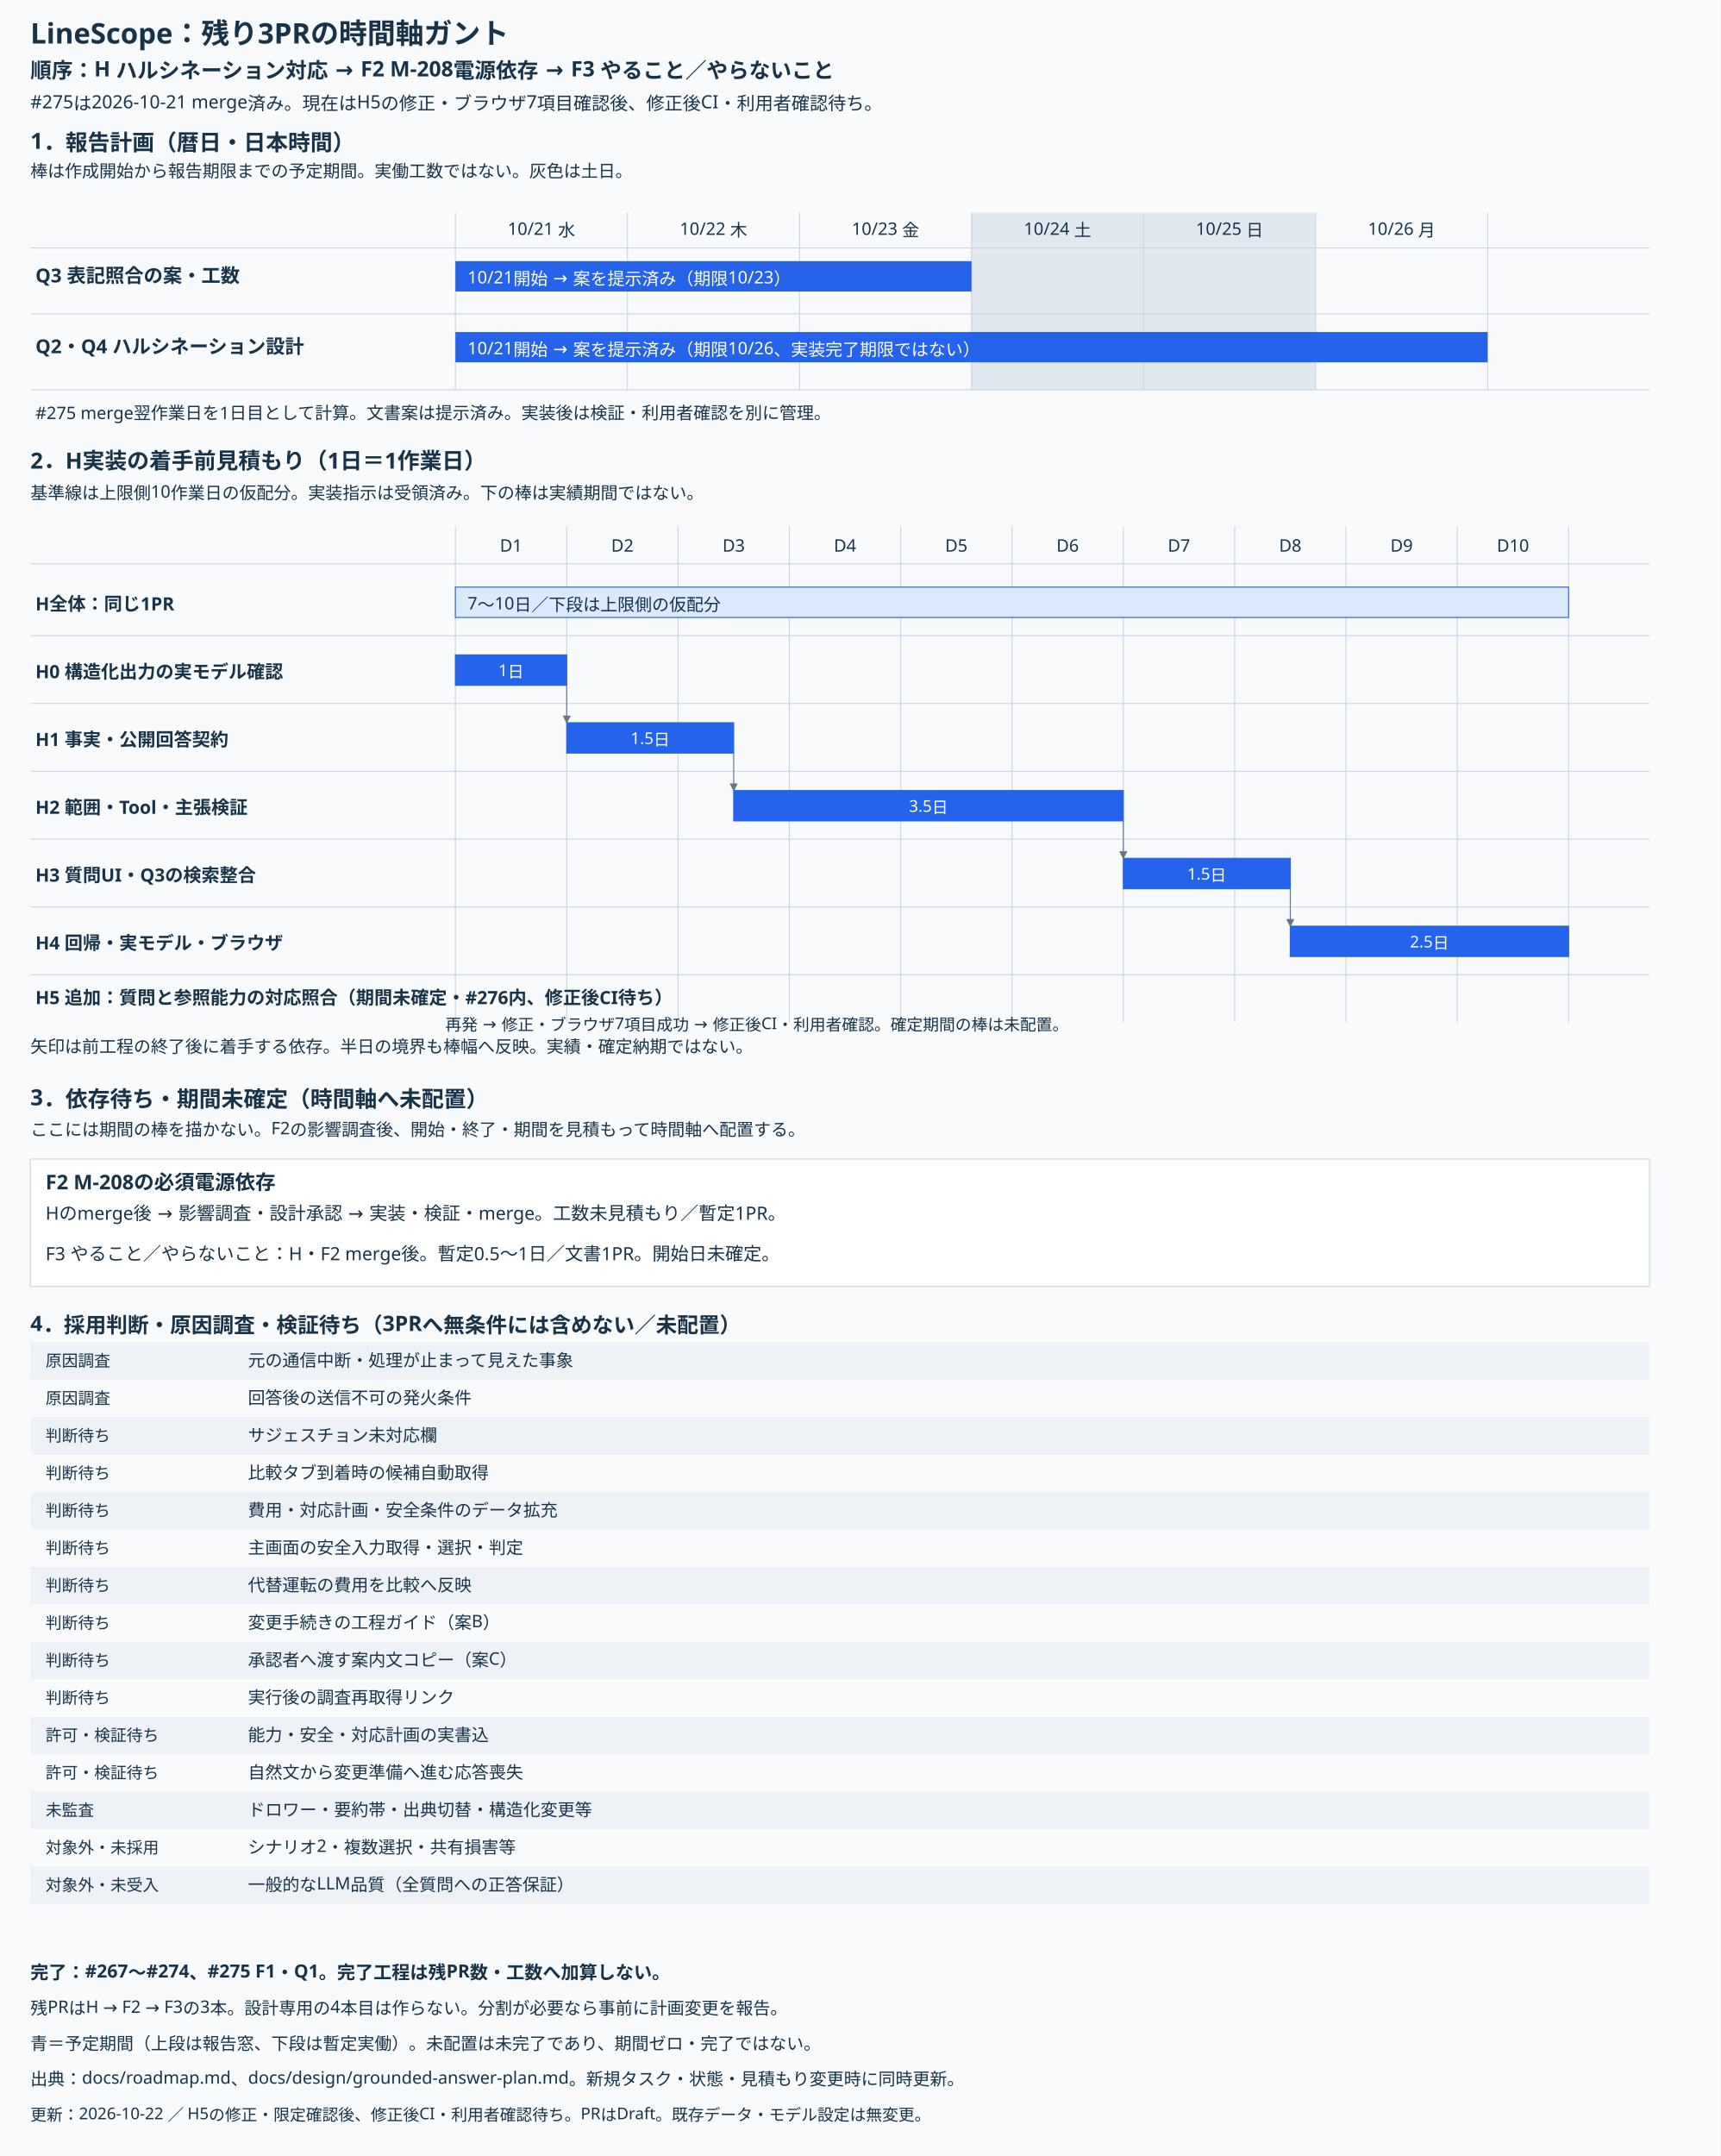
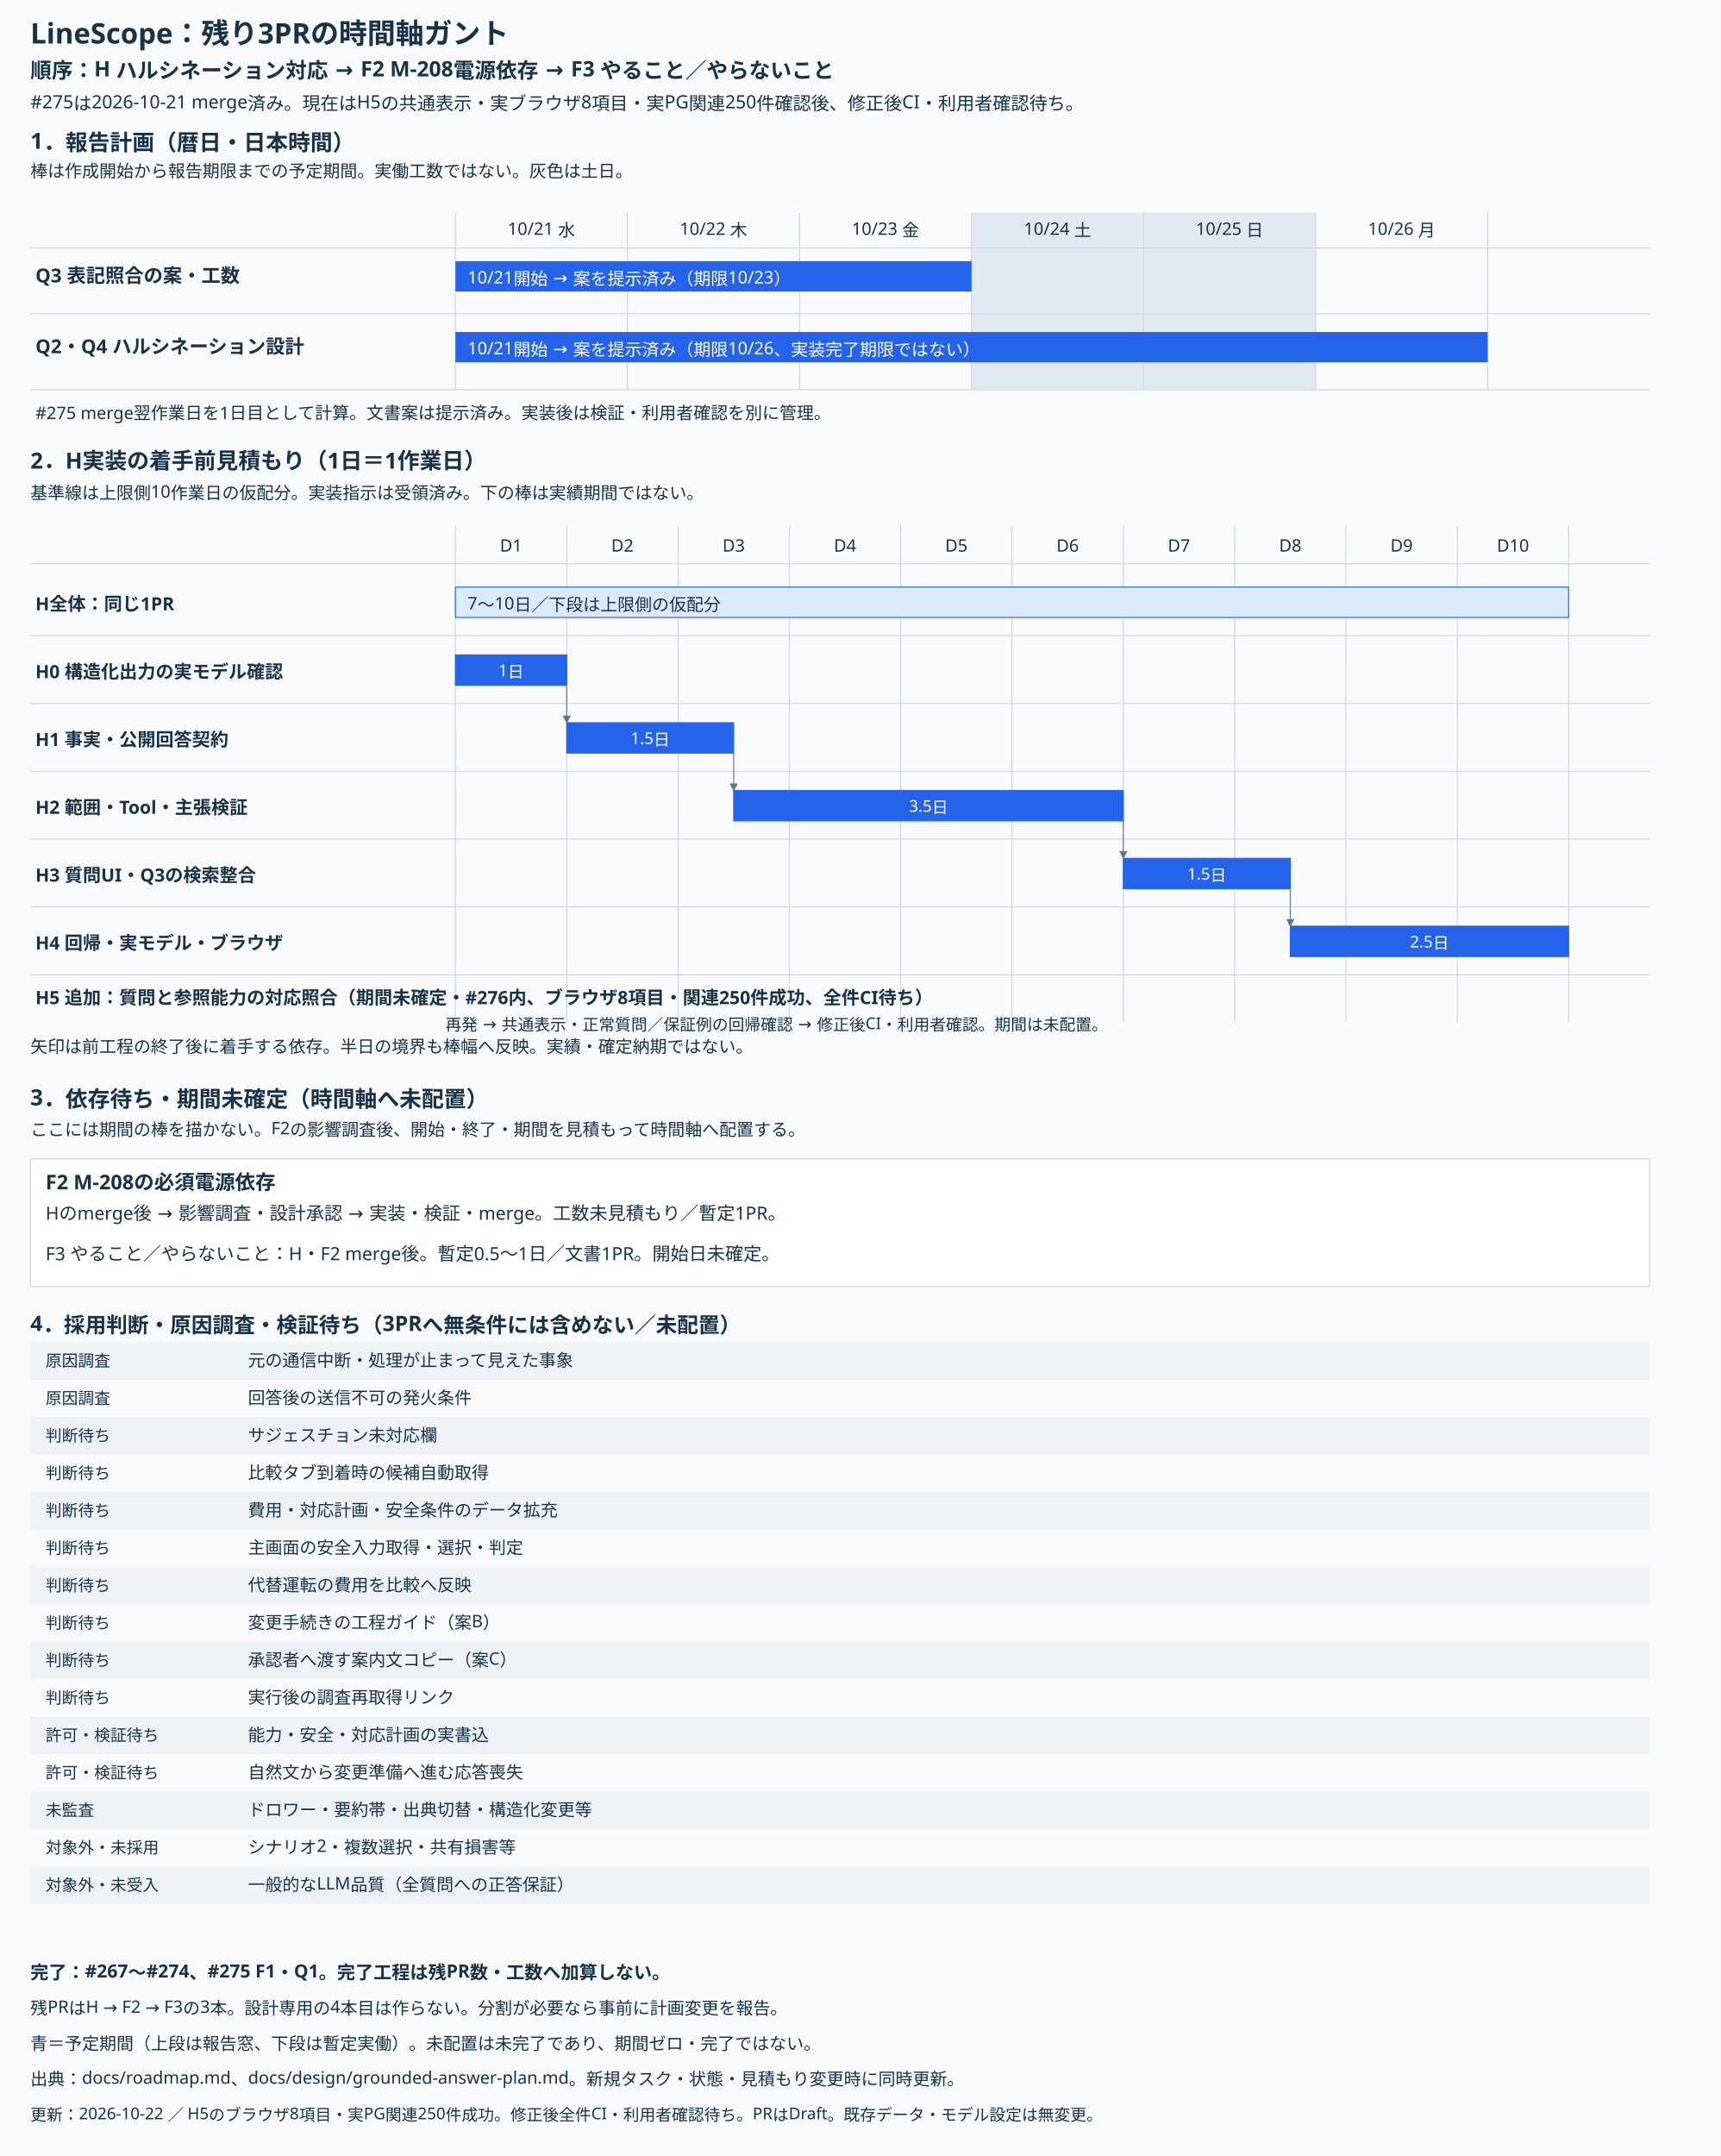
<svg xmlns="http://www.w3.org/2000/svg" width="1700" height="2130" viewBox="0 0 1700 2130" role="img" aria-labelledby="title desc">
  <defs>
    <marker id="arrow" markerWidth="8" markerHeight="8" refX="7" refY="4" orient="auto">
      <path d="M0 0L8 4L0 8" fill="#64748b" />
    </marker>
  </defs>
  <rect width="1700" height="2130" fill="#f8fafc" />
  <g font-family="sans-serif" fill="#183247">
    <text x="30" y="43" font-size="28" font-weight="bold">LineScope：残り3PRの時間軸ガント</text>
    <text x="30" y="77" font-size="21" font-weight="bold">順序：H ハルシネーション対応 → F2 M-208電源依存 → F3 やること／やらないこと</text>
-     <text x="30" y="107" font-size="18">#275は2026-10-21 merge済み。現在はH5の修正・ブラウザ7項目確認後、修正後CI・利用者確認待ち。</text>
+     <text x="30" y="107" font-size="18">#275は2026-10-21 merge済み。現在はH5の共通表示・実ブラウザ8項目・実PG関連250件確認後、修正後CI・利用者確認待ち。</text>
    <text x="30" y="147" font-size="22" font-weight="bold">1．報告計画（暦日・日本時間）</text>
    <text x="30" y="175" font-size="17">棒は作成開始から報告期限までの予定期間。実働工数ではない。灰色は土日。</text>
    <path d="M450 210L450 385" fill="none" stroke="#cbd5e1" />
    <text x="535.0" y="232" font-size="17" text-anchor="middle">10/21 水</text>
    <path d="M620 210L620 385" fill="none" stroke="#cbd5e1" />
    <text x="705.0" y="232" font-size="17" text-anchor="middle">10/22 木</text>
    <path d="M790 210L790 385" fill="none" stroke="#cbd5e1" />
    <text x="875.0" y="232" font-size="17" text-anchor="middle">10/23 金</text>
    <rect x="960" y="210" width="170" height="175" fill="#e2e8f0" />
    <path d="M960 210L960 385" fill="none" stroke="#cbd5e1" />
    <text x="1045.0" y="232" font-size="17" text-anchor="middle">10/24 土</text>
    <rect x="1130" y="210" width="170" height="175" fill="#e2e8f0" />
    <path d="M1130 210L1130 385" fill="none" stroke="#cbd5e1" />
    <text x="1215.0" y="232" font-size="17" text-anchor="middle">10/25 日</text>
    <path d="M1300 210L1300 385" fill="none" stroke="#cbd5e1" />
    <text x="1385.0" y="232" font-size="17" text-anchor="middle">10/26 月</text>
    <path d="M1470 210L1470 385" fill="none" stroke="#cbd5e1" />
    <path d="M30 245L1630 245" fill="none" stroke="#cbd5e1" />
    <path d="M30 310L1630 310" fill="none" stroke="#cbd5e1" />
    <path d="M30 385L1630 385" fill="none" stroke="#cbd5e1" />
    <text x="35" y="279" font-size="19" font-weight="bold">Q3 表記照合の案・工数</text>
    <rect x="450" y="258" width="510" height="30" fill="#2563eb" />
    <text x="462" y="280" font-size="17" fill="white">10/21開始 → 案を提示済み（期限10/23）</text>
    <text x="35" y="349" font-size="19" font-weight="bold">Q2・Q4 ハルシネーション設計</text>
    <rect x="450" y="328" width="1020" height="30" fill="#2563eb" />
    <text x="462" y="350" font-size="17" fill="white">10/21開始 → 案を提示済み（期限10/26、実装完了期限ではない）</text>
    <text x="35" y="414" font-size="17">#275 merge翌作業日を1日目として計算。文書案は提示済み。実装後は検証・利用者確認を別に管理。</text>
    <text x="30" y="463" font-size="22" font-weight="bold">2．H実装の着手前見積もり（1日＝1作業日）</text>
    <text x="30" y="493" font-size="17">基準線は上限側10作業日の仮配分。実装指示は受領済み。下の棒は実績期間ではない。</text>
    <path d="M450 520L450 1010" fill="none" stroke="#cbd5e1" />
    <path d="M560 520L560 1010" fill="none" stroke="#cbd5e1" />
    <path d="M670 520L670 1010" fill="none" stroke="#cbd5e1" />
    <path d="M780 520L780 1010" fill="none" stroke="#cbd5e1" />
    <path d="M890 520L890 1010" fill="none" stroke="#cbd5e1" />
    <path d="M1000 520L1000 1010" fill="none" stroke="#cbd5e1" />
    <path d="M1110 520L1110 1010" fill="none" stroke="#cbd5e1" />
    <path d="M1220 520L1220 1010" fill="none" stroke="#cbd5e1" />
    <path d="M1330 520L1330 1010" fill="none" stroke="#cbd5e1" />
    <path d="M1440 520L1440 1010" fill="none" stroke="#cbd5e1" />
    <path d="M1550 520L1550 1010" fill="none" stroke="#cbd5e1" />
    <text x="505.0" y="545" font-size="17" text-anchor="middle">D1</text>
    <text x="615.0" y="545" font-size="17" text-anchor="middle">D2</text>
    <text x="725.0" y="545" font-size="17" text-anchor="middle">D3</text>
    <text x="835.0" y="545" font-size="17" text-anchor="middle">D4</text>
    <text x="945.0" y="545" font-size="17" text-anchor="middle">D5</text>
    <text x="1055.0" y="545" font-size="17" text-anchor="middle">D6</text>
    <text x="1165.0" y="545" font-size="17" text-anchor="middle">D7</text>
    <text x="1275.0" y="545" font-size="17" text-anchor="middle">D8</text>
    <text x="1385.0" y="545" font-size="17" text-anchor="middle">D9</text>
    <text x="1495.0" y="545" font-size="17" text-anchor="middle">D10</text>
    <path d="M30 557L1630 557" fill="none" stroke="#cbd5e1" />
    <text x="35" y="603" font-size="18" font-weight="bold">H全体：同じ1PR</text>
    <rect x="450" y="580" width="1100" height="30" fill="#dbeafe" stroke="#2563eb" />
    <text x="462" y="602" font-size="17">7〜10日／下段は上限側の仮配分</text>
    <path d="M30 628L1630 628" fill="none" stroke="#cbd5e1" />
    <text x="35" y="670" font-size="18" font-weight="bold">H0 構造化出力の実モデル確認</text>
    <rect x="450" y="647" width="110" height="30" fill="#2563eb" stroke="#2563eb" />
    <text x="505.0" y="668" font-size="16" fill="white" text-anchor="middle">1日</text>
    <path d="M30 695L1630 695" fill="none" stroke="#cbd5e1" />
    <text x="35" y="737" font-size="18" font-weight="bold">H1 事実・公開回答契約</text>
    <rect x="560" y="714" width="165.0" height="30" fill="#2563eb" stroke="#2563eb" />
    <text x="642.5" y="735" font-size="16" fill="white" text-anchor="middle">1.5日</text>
    <path d="M560 677V706H560V714" fill="none" stroke="#64748b" marker-end="url(#arrow)" />
    <path d="M30 762L1630 762" fill="none" stroke="#cbd5e1" />
    <text x="35" y="804" font-size="18" font-weight="bold">H2 範囲・Tool・主張検証</text>
    <rect x="725.0" y="781" width="385.0" height="30" fill="#2563eb" stroke="#2563eb" />
    <text x="917.5" y="802" font-size="16" fill="white" text-anchor="middle">3.5日</text>
    <path d="M725.0 744V773H725.0V781" fill="none" stroke="#64748b" marker-end="url(#arrow)" />
    <path d="M30 829L1630 829" fill="none" stroke="#cbd5e1" />
    <text x="35" y="871" font-size="18" font-weight="bold">H3 質問UI・Q3の検索整合</text>
    <rect x="1110" y="848" width="165.0" height="30" fill="#2563eb" stroke="#2563eb" />
    <text x="1192.5" y="869" font-size="16" fill="white" text-anchor="middle">1.5日</text>
    <path d="M1110.0 811V840H1110V848" fill="none" stroke="#64748b" marker-end="url(#arrow)" />
    <path d="M30 896L1630 896" fill="none" stroke="#cbd5e1" />
    <text x="35" y="938" font-size="18" font-weight="bold">H4 回帰・実モデル・ブラウザ</text>
    <rect x="1275.0" y="915" width="275.0" height="30" fill="#2563eb" stroke="#2563eb" />
    <text x="1412.5" y="936" font-size="16" fill="white" text-anchor="middle">2.5日</text>
    <path d="M1275.0 878V907H1275.0V915" fill="none" stroke="#64748b" marker-end="url(#arrow)" />
    <path d="M30 963L1630 963" fill="none" stroke="#cbd5e1" />
-     <text x="35" y="992" font-size="18" font-weight="bold">H5 追加：質問と参照能力の対応照合（期間未確定・#276内、修正後CI待ち）</text>
-     <text x="440" y="1018" font-size="16">再発 → 修正・ブラウザ7項目成功 → 修正後CI・利用者確認。確定期間の棒は未配置。</text>
+     <text x="35" y="992" font-size="18" font-weight="bold">H5 追加：質問と参照能力の対応照合（期間未確定・#276内、ブラウザ8項目・関連250件成功、全件CI待ち）</text>
+     <text x="440" y="1018" font-size="16">再発 → 共通表示・正常質問／保証例の回帰確認 → 修正後CI・利用者確認。期間は未配置。</text>
    <text x="30" y="1040" font-size="17">矢印は前工程の終了後に着手する依存。半日の境界も棒幅へ反映。実績・確定納期ではない。</text>
    <text x="30" y="1092" font-size="22" font-weight="bold">3．依存待ち・期間未確定（時間軸へ未配置）</text>
    <text x="30" y="1122" font-size="17">ここには期間の棒を描かない。F2の影響調査後、開始・終了・期間を見積もって時間軸へ配置する。</text>
    <rect x="30" y="1145" width="1600" height="126" fill="white" stroke="#cbd5e1" />
    <text x="45" y="1175" font-size="20" font-weight="bold">F2 M-208の必須電源依存</text>
    <text x="45" y="1205" font-size="18">Hのmerge後 → 影響調査・設計承認 → 実装・検証・merge。工数未見積もり／暫定1PR。</text>
    <text x="45" y="1245" font-size="18">F3 やること／やらないこと：H・F2 merge後。暫定0.5〜1日／文書1PR。開始日未確定。</text>
    <text x="30" y="1315" font-size="21" font-weight="bold">4．採用判断・原因調査・検証待ち（3PRへ無条件には含めない／未配置）</text>
    <rect x="30" y="1326" width="1600" height="37" fill="#eef2f7" />
    <text x="45" y="1350" font-size="16">原因調査</text>
    <text x="245" y="1350" font-size="17">元の通信中断・処理が止まって見えた事象</text>
    <text x="45" y="1387" font-size="16">原因調査</text>
    <text x="245" y="1387" font-size="17">回答後の送信不可の発火条件</text>
    <rect x="30" y="1400" width="1600" height="37" fill="#eef2f7" />
    <text x="45" y="1424" font-size="16">判断待ち</text>
    <text x="245" y="1424" font-size="17">サジェスチョン未対応欄</text>
    <text x="45" y="1461" font-size="16">判断待ち</text>
    <text x="245" y="1461" font-size="17">比較タブ到着時の候補自動取得</text>
    <rect x="30" y="1474" width="1600" height="37" fill="#eef2f7" />
    <text x="45" y="1498" font-size="16">判断待ち</text>
    <text x="245" y="1498" font-size="17">費用・対応計画・安全条件のデータ拡充</text>
    <text x="45" y="1535" font-size="16">判断待ち</text>
    <text x="245" y="1535" font-size="17">主画面の安全入力取得・選択・判定</text>
    <rect x="30" y="1548" width="1600" height="37" fill="#eef2f7" />
    <text x="45" y="1572" font-size="16">判断待ち</text>
    <text x="245" y="1572" font-size="17">代替運転の費用を比較へ反映</text>
    <text x="45" y="1609" font-size="16">判断待ち</text>
    <text x="245" y="1609" font-size="17">変更手続きの工程ガイド（案B）</text>
    <rect x="30" y="1622" width="1600" height="37" fill="#eef2f7" />
    <text x="45" y="1646" font-size="16">判断待ち</text>
    <text x="245" y="1646" font-size="17">承認者へ渡す案内文コピー（案C）</text>
    <text x="45" y="1683" font-size="16">判断待ち</text>
    <text x="245" y="1683" font-size="17">実行後の調査再取得リンク</text>
    <rect x="30" y="1696" width="1600" height="37" fill="#eef2f7" />
    <text x="45" y="1720" font-size="16">許可・検証待ち</text>
    <text x="245" y="1720" font-size="17">能力・安全・対応計画の実書込</text>
    <text x="45" y="1757" font-size="16">許可・検証待ち</text>
    <text x="245" y="1757" font-size="17">自然文から変更準備へ進む応答喪失</text>
    <rect x="30" y="1770" width="1600" height="37" fill="#eef2f7" />
    <text x="45" y="1794" font-size="16">未監査</text>
    <text x="245" y="1794" font-size="17">ドロワー・要約帯・出典切替・構造化変更等</text>
    <text x="45" y="1831" font-size="16">対象外・未採用</text>
    <text x="245" y="1831" font-size="17">シナリオ2・複数選択・共有損害等</text>
    <rect x="30" y="1844" width="1600" height="37" fill="#eef2f7" />
    <text x="45" y="1868" font-size="16">対象外・未受入</text>
    <text x="245" y="1868" font-size="17">一般的なLLM品質（全質問への正答保証）</text>
    <text x="30" y="1955" font-size="18" font-weight="bold">完了：#267〜#274、#275 F1・Q1。完了工程は残PR数・工数へ加算しない。</text>
    <text x="30" y="1990" font-size="17">残PRはH → F2 → F3の3本。設計専用の4本目は作らない。分割が必要なら事前に計画変更を報告。</text>
    <text x="30" y="2025" font-size="17">青＝予定期間（上段は報告窓、下段は暫定実働）。未配置は未完了であり、期間ゼロ・完了ではない。</text>
    <text x="30" y="2060" font-size="17">出典：docs/roadmap.md、docs/design/grounded-answer-plan.md。新規タスク・状態・見積もり変更時に同時更新。</text>
-     <text x="30" y="2095" font-size="16">更新：2026-10-22 ／ H5の修正・限定確認後、修正後CI・利用者確認待ち。PRはDraft。既存データ・モデル設定は無変更。</text>
+     <text x="30" y="2095" font-size="16">更新：2026-10-22 ／ H5のブラウザ8項目・実PG関連250件成功。修正後全件CI・利用者確認待ち。PRはDraft。既存データ・モデル設定は無変更。</text>
  </g>
</svg>
